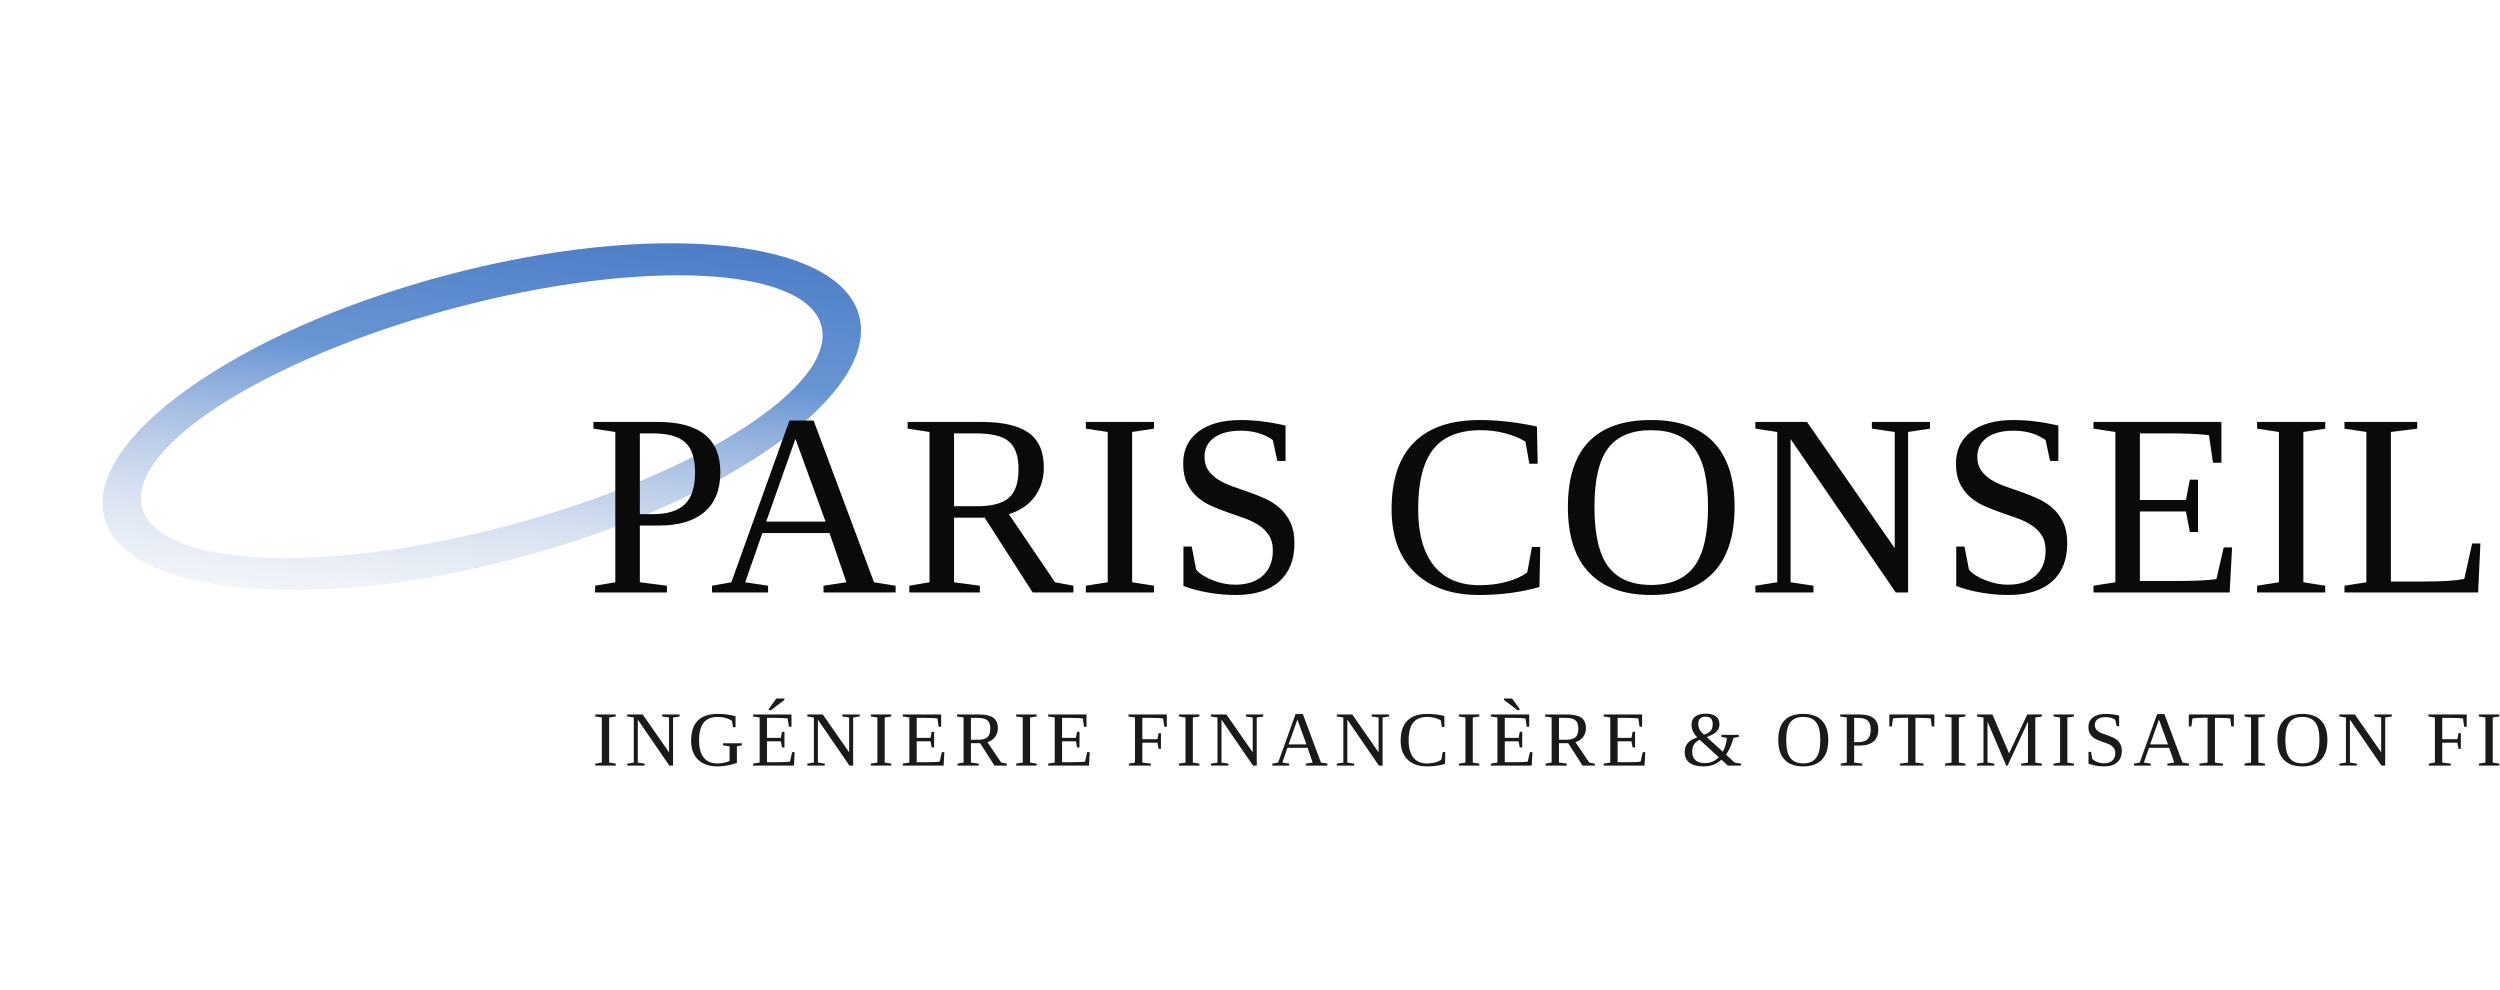
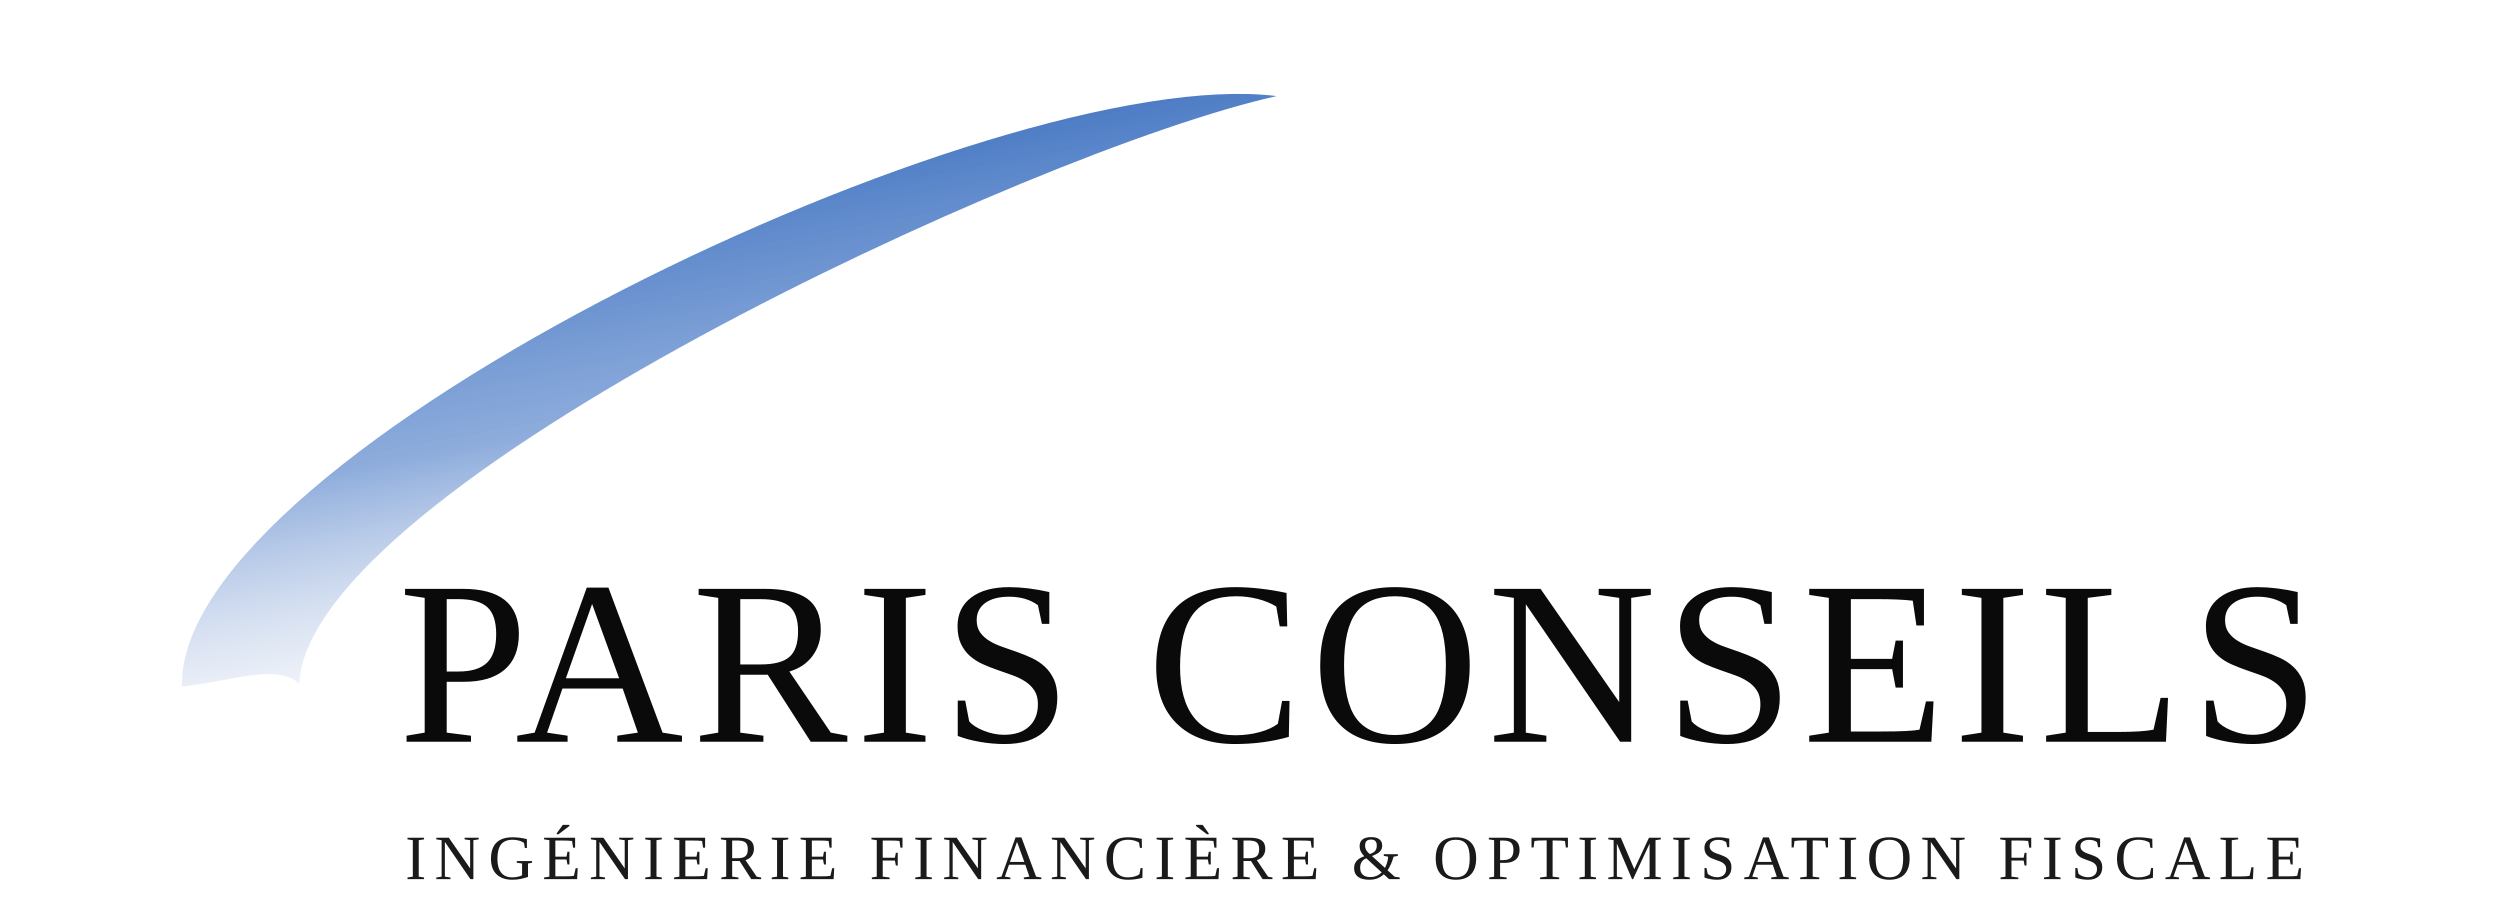
- <svg xmlns="http://www.w3.org/2000/svg" viewBox="0 0 1920 760" preserveAspectRatio="xMidYMid meet" role="img" aria-label="Paris Conseils — Ingénierie financière et optimisation fiscale">
+ <svg xmlns="http://www.w3.org/2000/svg" viewBox="0 -210 1820 670" preserveAspectRatio="xMidYMid meet" role="img" aria-label="Paris Conseils — Ingénierie financière et optimisation fiscale">
  <defs>
-     <linearGradient id="ringGrad" x1="100%" y1="0%" x2="0%" y2="100%">
+     <linearGradient id="pc-swoosh-grad" x1="100%" y1="0%" x2="0%" y2="100%">
      <stop offset="0%" stop-color="#3b6fbf" stop-opacity="1" />
-       <stop offset="40%" stop-color="#5d8cd0" stop-opacity="0.92" />
-       <stop offset="70%" stop-color="#a8bdde" stop-opacity="0.45" />
-       <stop offset="100%" stop-color="#e6ecf5" stop-opacity="0.05" />
+       <stop offset="55%" stop-color="#7a9ed6" stop-opacity="0.85" />
+       <stop offset="100%" stop-color="#cfd9ec" stop-opacity="0.25" />
    </linearGradient>
  </defs>
-   <g transform="translate(370,320) rotate(-15)">
-     <path d="M -300,0              A 300,112 0 1 1 300,0              A 300,112 0 1 1 -300,0 Z              M -270,0              A 270,86 0 1 0 270,0              A 270,86 0 1 0 -270,0 Z" fill="url(#ringGrad)" fill-rule="evenodd" />
+   <g transform="translate(80,160) rotate(-22)">
+     <path d="M 0,140              C 60,-20  720,-60  900,40              C 720,10  140,40  80,170              C 70,150  35,150  0,140 Z" fill="url(#pc-swoosh-grad)" />
  </g>
-   <text x="450" y="455" font-family="'Trajan Pro', Cinzel, Georgia, 'Times New Roman', serif" font-size="200" font-weight="500" letter-spacing="2" fill="#0a0a0a">PARIS CONSEILS</text>
-   <text x="455" y="588" font-family="'Trajan Pro', Cinzel, Georgia, 'Times New Roman', serif" font-size="60" font-weight="400" letter-spacing="5" fill="#1a1a1a">INGÉNIERIE FINANCIÈRE &amp; OPTIMISATION FISCALE</text>
+   <text x="290" y="330" font-family="Georgia, 'Trajan Pro', 'Cinzel', 'Times New Roman', serif" font-size="170" font-weight="400" letter-spacing="6" fill="#0a0a0a">PARIS CONSEILS</text>
+   <text x="295" y="430" font-family="Georgia, 'Trajan Pro', 'Cinzel', 'Times New Roman', serif" font-size="46" font-weight="400" letter-spacing="6" fill="#1a1a1a">INGÉNIERIE FINANCIÈRE &amp; OPTIMISATION FISCALE</text>
</svg>
